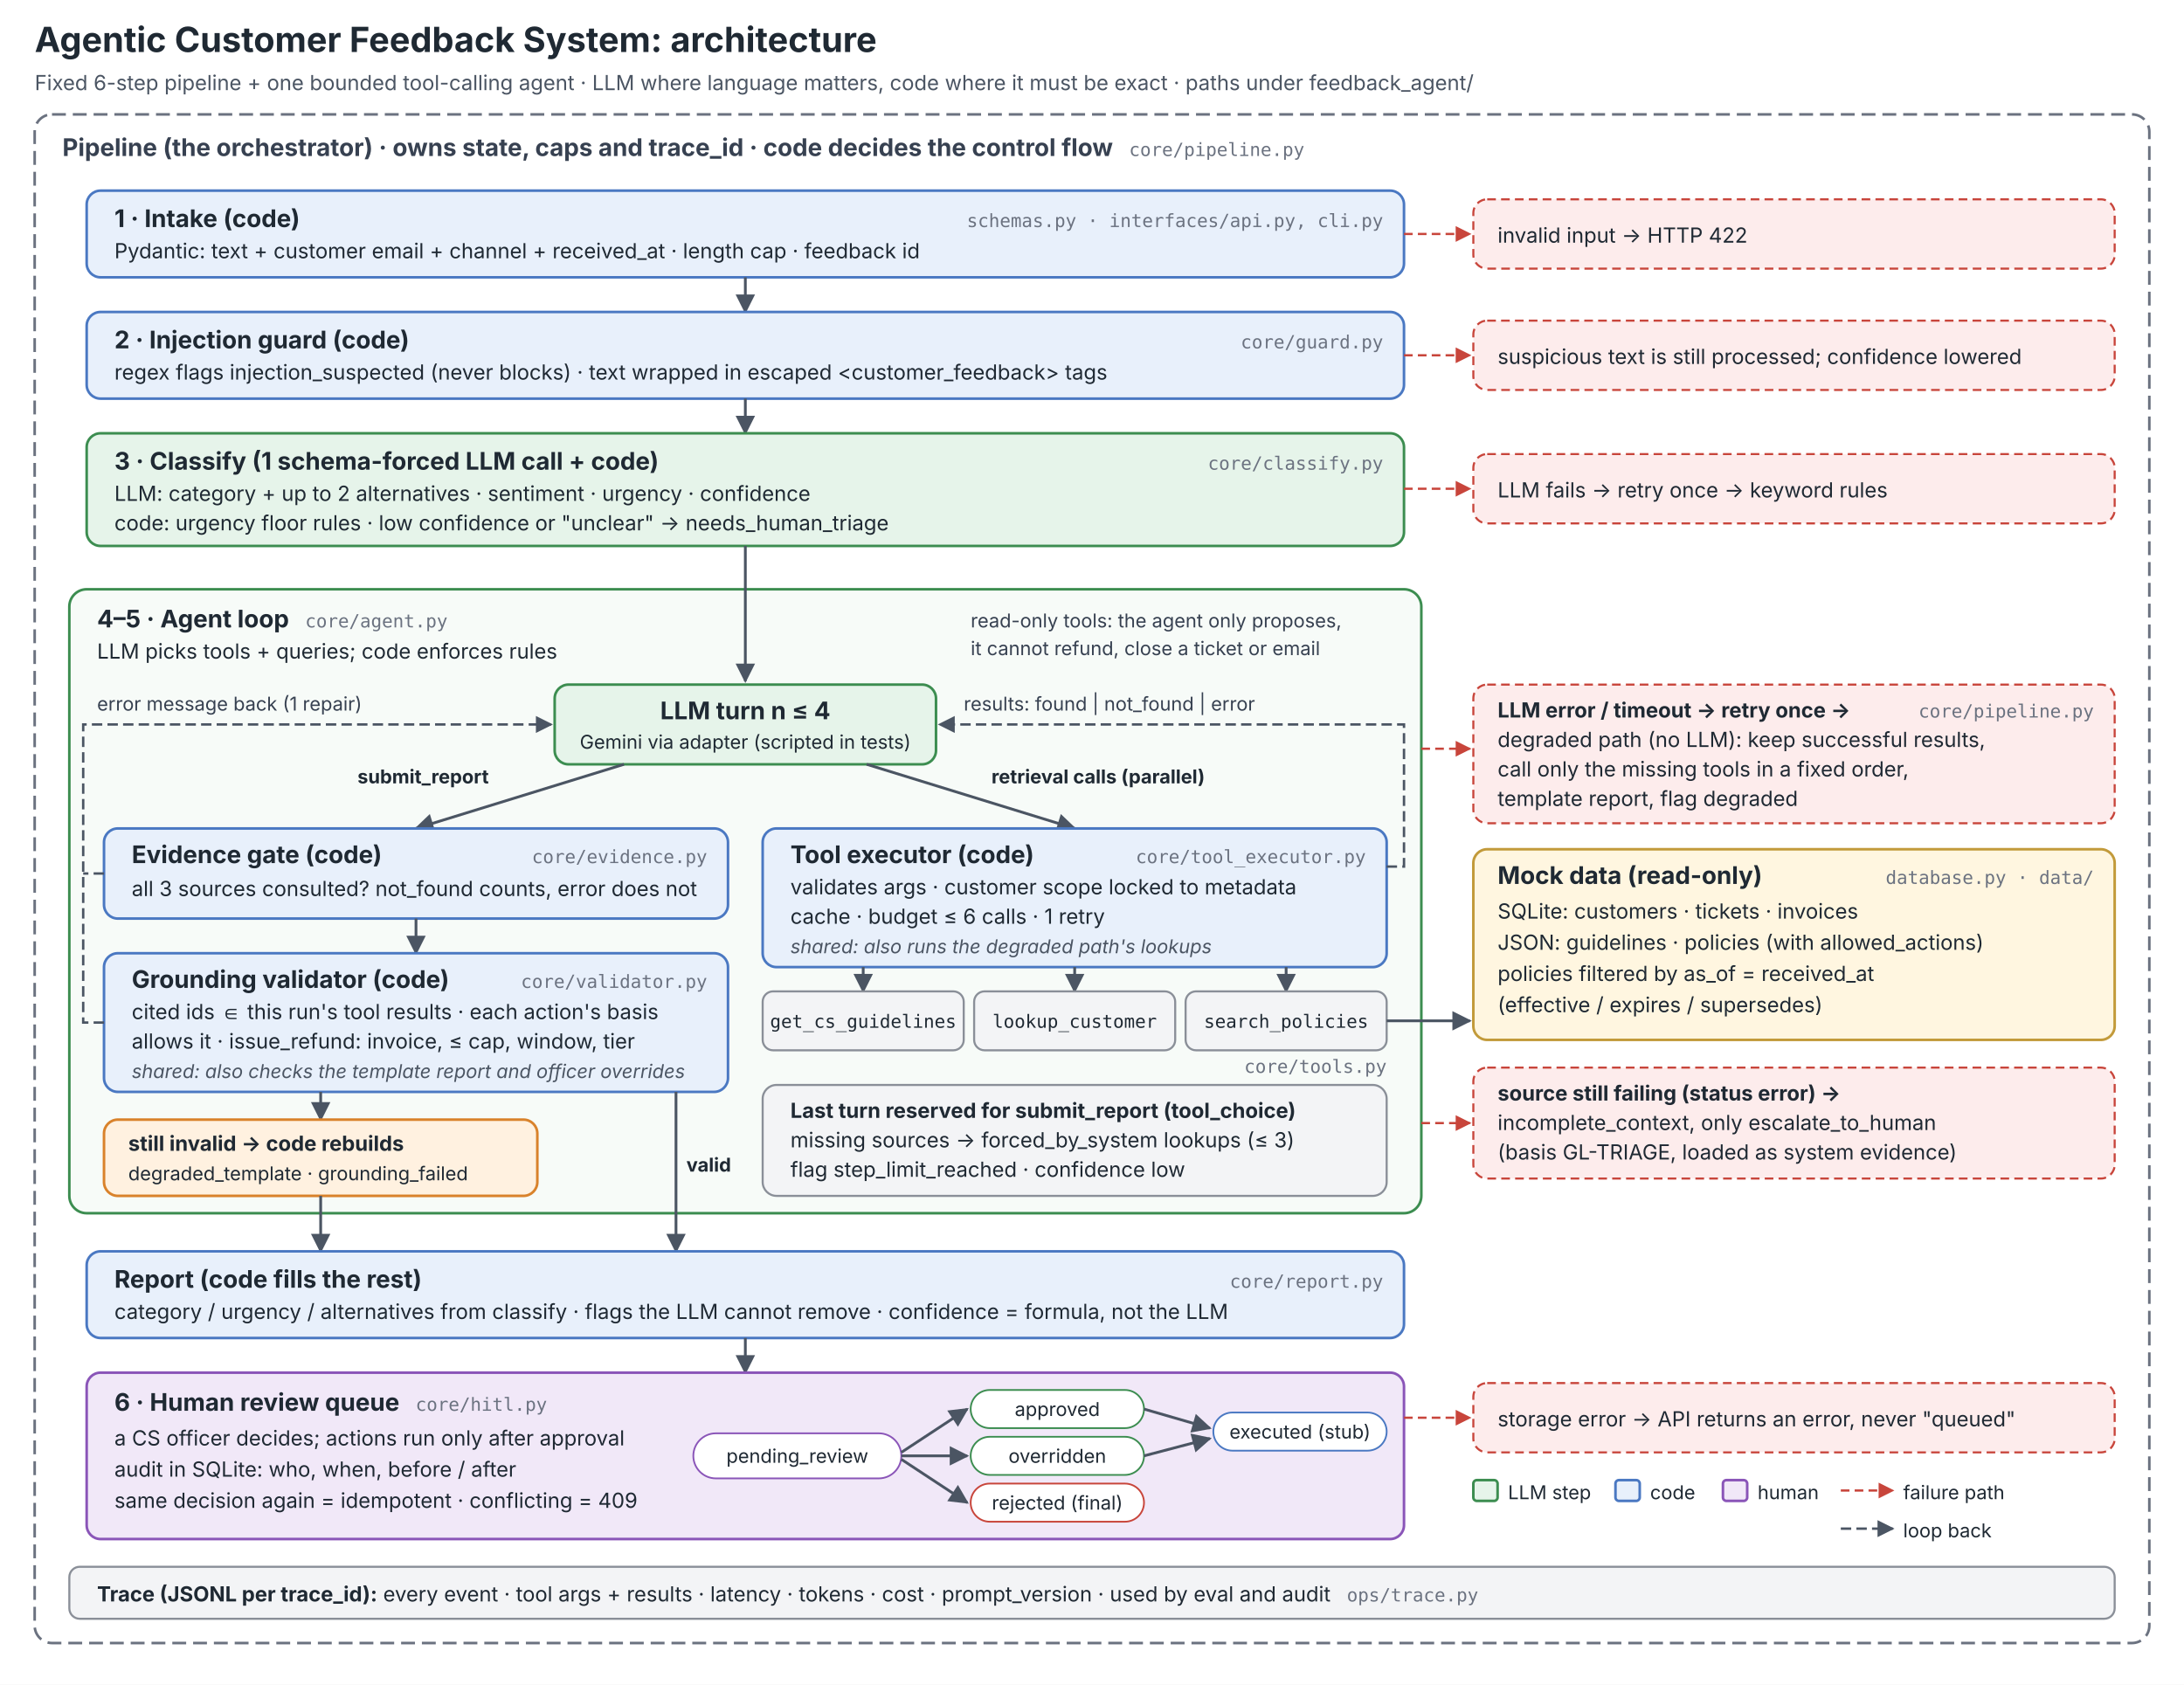
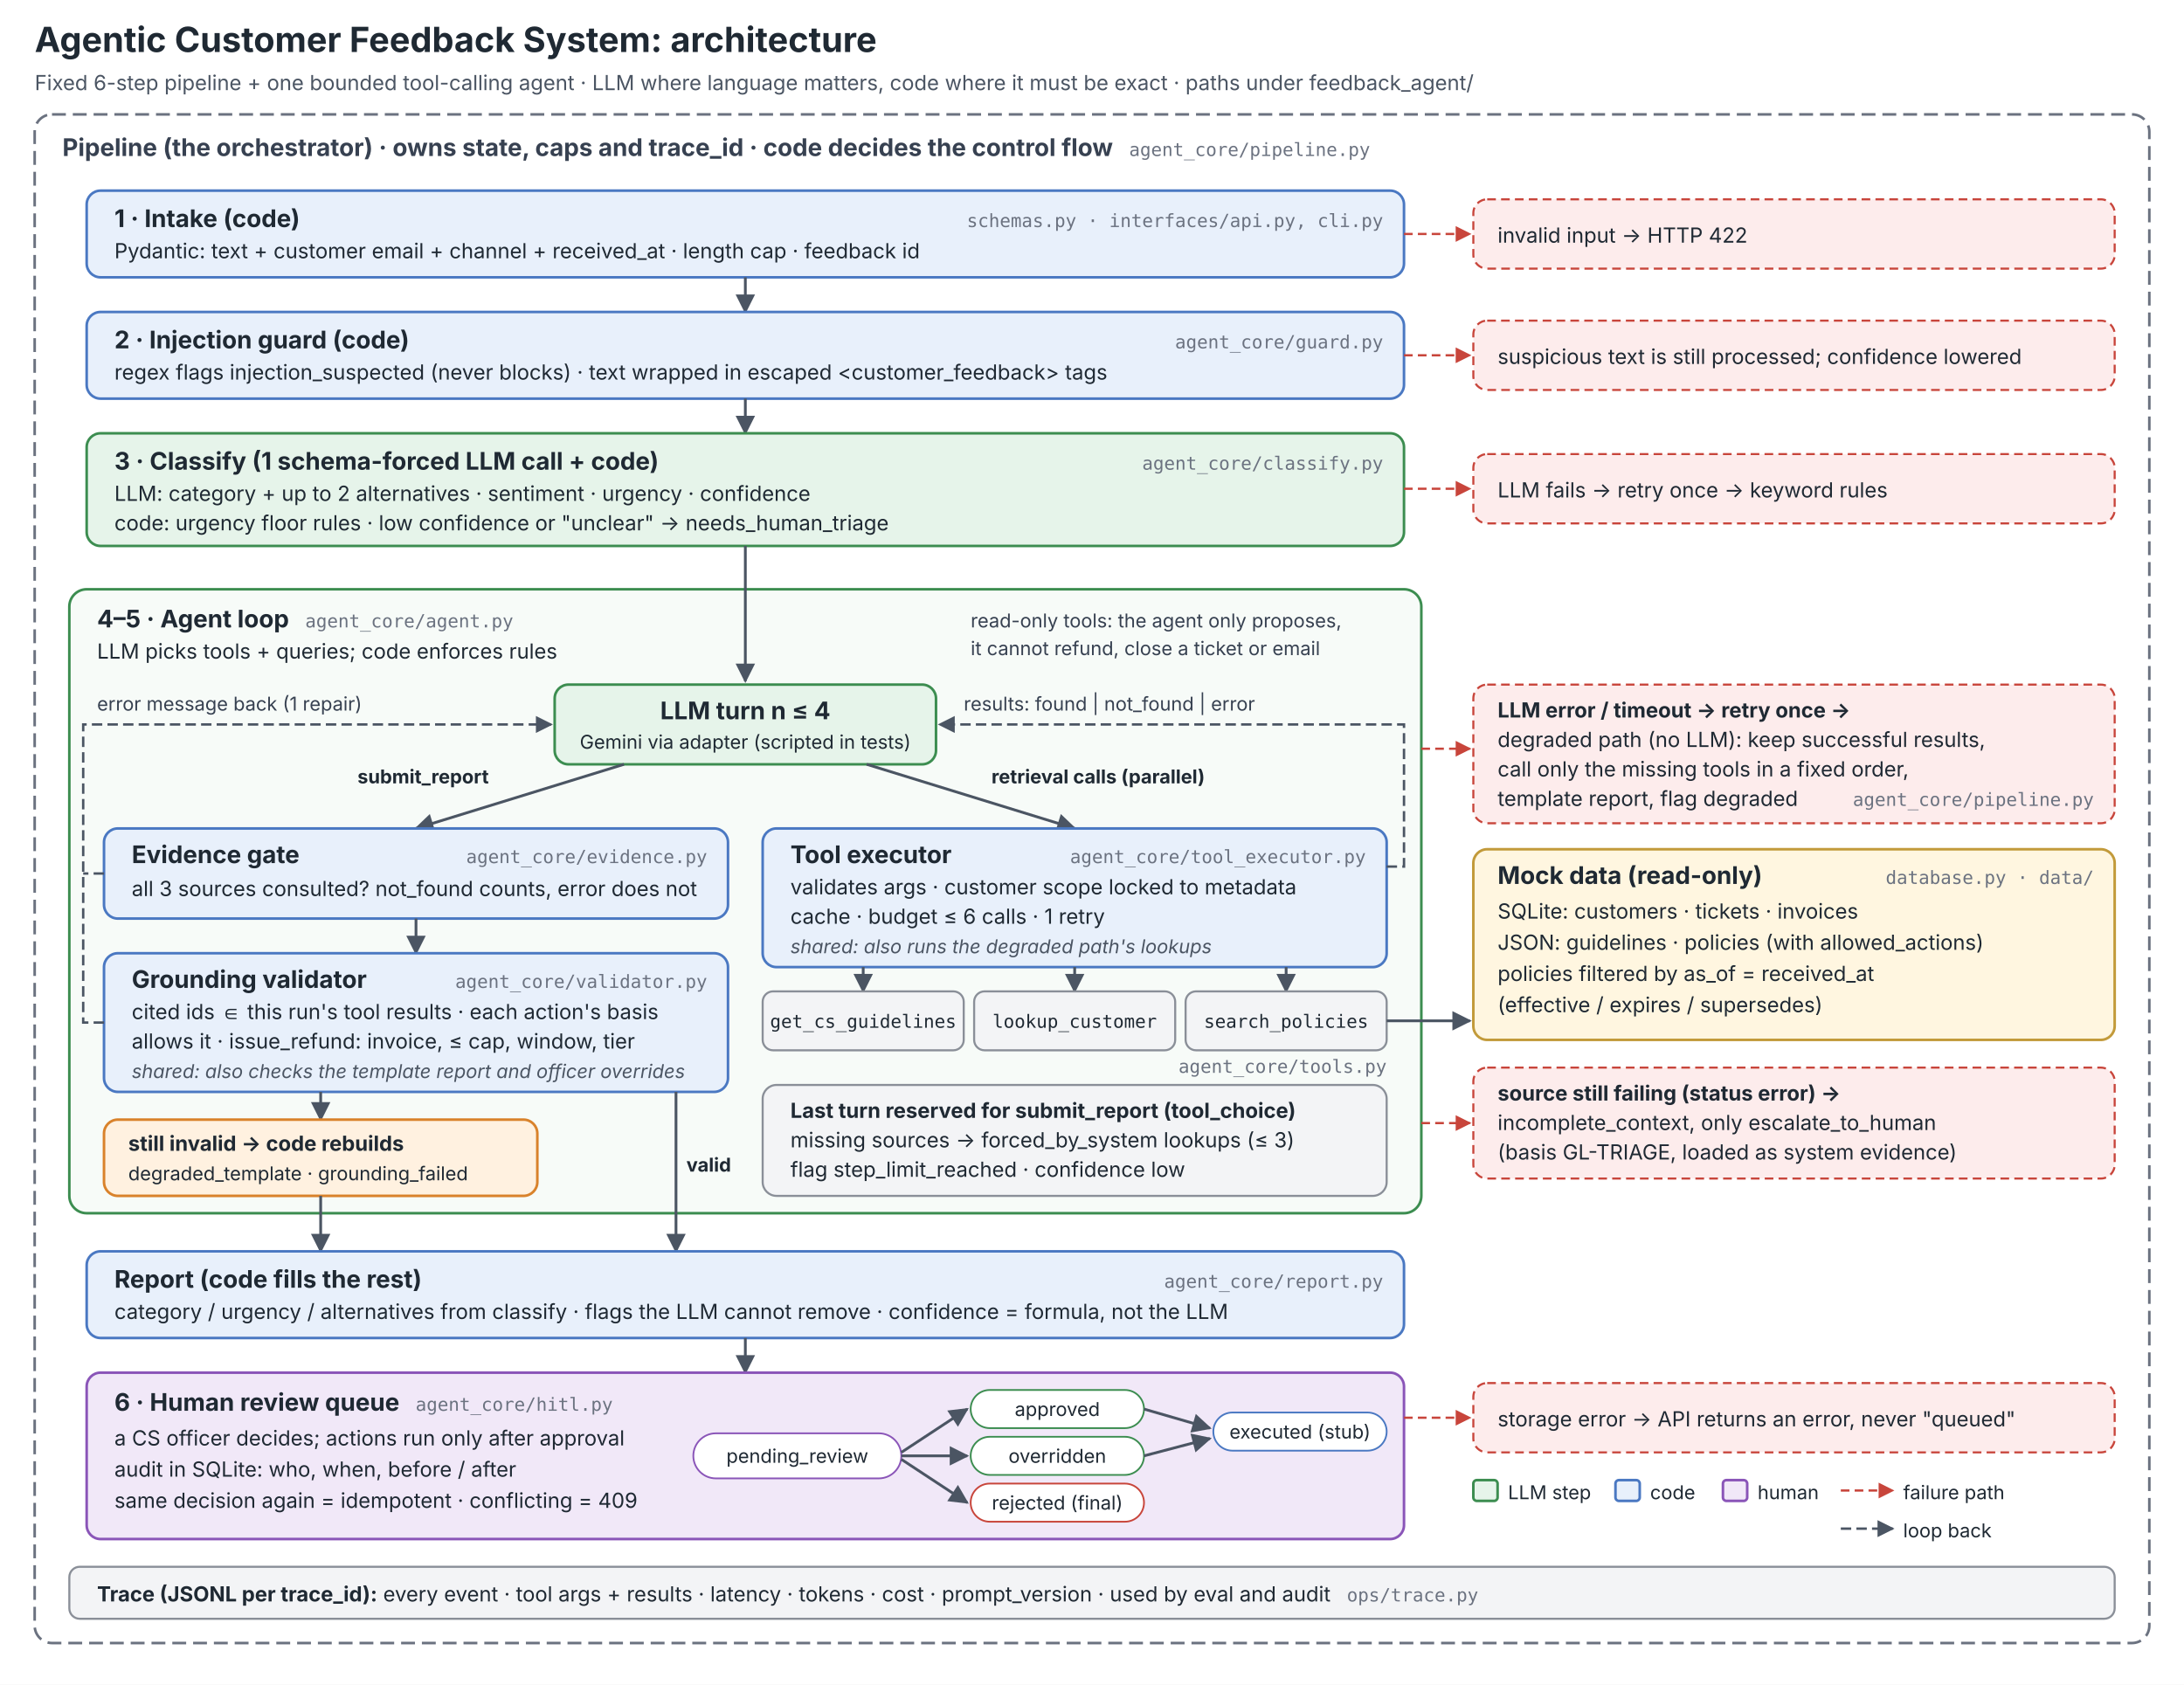
<svg xmlns="http://www.w3.org/2000/svg" width="1260" height="972" viewBox="0 0 1260 972" font-family="Inter, 'Segoe UI', Helvetica, Arial, sans-serif" fill="#1F2933">
  <defs>
    <marker id="arrow" viewBox="0 0 10 10" refX="9" refY="5" markerWidth="7" markerHeight="7" orient="auto-start-reverse">
      <path d="M0,0 L10,5 L0,10 z" fill="#4B5563" />
    </marker>
    <marker id="arrow-red" viewBox="0 0 10 10" refX="9" refY="5" markerWidth="7" markerHeight="7" orient="auto-start-reverse">
      <path d="M0,0 L10,5 L0,10 z" fill="#C8453B" />
    </marker>
    <style>
      .title { font-size: 14px; font-weight: 700; }
      .body { font-size: 12px; }
      .small { font-size: 11px; }
      .note { font-size: 11px; font-style: italic; fill: #4B5563; }
      .file { font-family: 'JetBrains Mono', Consolas, 'DejaVu Sans Mono', monospace; font-size: 10.5px; font-weight: 400; fill: #6B7280; }
      .mono { font-family: 'JetBrains Mono', Consolas, 'DejaVu Sans Mono', monospace; font-size: 10.5px; }
      .code { fill: #E8F0FB; stroke: #4A78C2; stroke-width: 1.5; }
      .llm { fill: #E6F4EA; stroke: #3C8D50; stroke-width: 1.5; }
      .human { fill: #F1E8F8; stroke: #8A55B8; stroke-width: 1.5; }
      .fail { fill: #FDECEC; stroke: #C8453B; stroke-width: 1.2; stroke-dasharray: 5 3; }
      .degraded { fill: #FFF1E0; stroke: #D9822B; stroke-width: 1.5; }
      .neutral { fill: #F3F4F6; stroke: #8A8F98; stroke-width: 1.2; }
      .data { fill: #FFF6E0; stroke: #C29A3A; stroke-width: 1.5; }
      .flow { stroke: #4B5563; stroke-width: 1.6; fill: none; marker-end: url(#arrow); }
      .back { stroke: #4B5563; stroke-width: 1.4; fill: none; stroke-dasharray: 6 3; marker-end: url(#arrow); }
      .rail { stroke: #4B5563; stroke-width: 1.4; fill: none; stroke-dasharray: 6 3; }
      .failflow { stroke: #C8453B; stroke-width: 1.3; fill: none; stroke-dasharray: 5 3; marker-end: url(#arrow-red); }
      .pill-text { font-size: 11px; text-anchor: middle; }
    </style>
  </defs>
  <rect width="1260" height="972" fill="#FFFFFF" />
  <text x="20" y="30" font-size="20" font-weight="700">Agentic Customer Feedback System: architecture</text>
  <text x="20" y="52" class="body" fill="#4B5563">Fixed 6-step pipeline + one bounded tool-calling agent · LLM where language matters, code where it must be exact · paths under feedback_agent/</text>
  <rect x="20" y="66" width="1220" height="882" rx="10" fill="none" stroke="#6B7280" stroke-width="1.5" stroke-dasharray="8 4" />
-   <text x="36" y="90" class="title" fill="#374151">Pipeline (the orchestrator) · owns state, caps and trace_id · code decides the control flow <tspan class="file" dx="6">core/pipeline.py</tspan>
+   <text x="36" y="90" class="title" fill="#374151">Pipeline (the orchestrator) · owns state, caps and trace_id · code decides the control flow <tspan class="file" dx="6">agent_core/pipeline.py</tspan>
  </text>
  <rect x="50" y="110" width="760" height="50" rx="8" class="code" />
  <text x="66" y="131" class="title">1 · Intake (code)</text>
  <text x="798" y="131" class="file" text-anchor="end">schemas.py · interfaces/api.py, cli.py</text>
  <text x="66" y="149" class="body">Pydantic: text + customer email + channel + received_at · length cap · feedback id</text>
  <line x1="430" y1="160" x2="430" y2="180" class="flow" />
  <rect x="50" y="180" width="760" height="50" rx="8" class="code" />
  <text x="66" y="201" class="title">2 · Injection guard (code)</text>
-   <text x="798" y="201" class="file" text-anchor="end">core/guard.py</text>
+   <text x="798" y="201" class="file" text-anchor="end">agent_core/guard.py</text>
  <text x="66" y="219" class="body">regex flags injection_suspected (never blocks) · text wrapped in escaped &lt;customer_feedback&gt; tags</text>
  <line x1="430" y1="230" x2="430" y2="250" class="flow" />
  <rect x="50" y="250" width="760" height="65" rx="8" class="llm" />
  <text x="66" y="271" class="title">3 · Classify (1 schema-forced LLM call + code)</text>
-   <text x="798" y="271" class="file" text-anchor="end">core/classify.py</text>
+   <text x="798" y="271" class="file" text-anchor="end">agent_core/classify.py</text>
  <text x="66" y="289" class="body">LLM: category + up to 2 alternatives · sentiment · urgency · confidence</text>
  <text x="66" y="306" class="body">code: urgency floor rules · low confidence or "unclear" → needs_human_triage</text>
  <rect x="40" y="340" width="780" height="360" rx="10" fill="#F7FBF8" stroke="#3C8D50" stroke-width="1.5" />
  <line x1="430" y1="315" x2="430" y2="393" class="flow" />
-   <text x="56" y="362" class="title">4–5 · Agent loop <tspan class="file" dx="6">core/agent.py</tspan>
+   <text x="56" y="362" class="title">4–5 · Agent loop <tspan class="file" dx="6">agent_core/agent.py</tspan>
  </text>
  <text x="56" y="380" class="body">LLM picks tools + queries; code enforces rules</text>
  <text x="560" y="362" class="small" fill="#374151">read-only tools: the agent only proposes,</text>
  <text x="560" y="378" class="small" fill="#374151">it cannot refund, close a ticket or email</text>
  <rect x="320" y="395" width="220" height="46" rx="8" class="llm" />
  <text x="430" y="415" class="title" text-anchor="middle">LLM turn n ≤ 4</text>
  <text x="430" y="432" class="small" text-anchor="middle">Gemini via adapter (scripted in tests)</text>
  <line x1="360" y1="441" x2="240" y2="478" class="flow" />
  <text x="282" y="452" class="small" text-anchor="end" font-weight="700">submit_report</text>
  <line x1="500" y1="441" x2="620" y2="478" class="flow" />
  <text x="572" y="452" class="small" font-weight="700">retrieval calls (parallel)</text>
  <rect x="60" y="478" width="360" height="52" rx="8" class="code" />
-   <text x="76" y="498" class="title">Evidence gate (code)</text>
-   <text x="408" y="498" class="file" text-anchor="end">core/evidence.py</text>
+   <text x="76" y="498" class="title">Evidence gate</text>
+   <text x="408" y="498" class="file" text-anchor="end">agent_core/evidence.py</text>
  <text x="76" y="517" class="body">all 3 sources consulted? not_found counts, error does not</text>
  <line x1="240" y1="530" x2="240" y2="550" class="flow" />
  <rect x="60" y="550" width="360" height="80" rx="8" class="code" />
-   <text x="76" y="570" class="title">Grounding validator (code)</text>
-   <text x="408" y="570" class="file" text-anchor="end">core/validator.py</text>
+   <text x="76" y="570" class="title">Grounding validator</text>
+   <text x="408" y="570" class="file" text-anchor="end">agent_core/validator.py</text>
  <text x="76" y="588" class="body">cited ids ∈ this run's tool results · each action's basis</text>
  <text x="76" y="605" class="body">allows it · issue_refund: invoice, ≤ cap, window, tier</text>
  <text x="76" y="622" class="note">shared: also checks the template report and officer overrides</text>
  <path d="M60,504 H48" class="rail" />
  <path d="M60,590 H48 V418 H318" class="back" />
  <text x="56" y="410" class="small" fill="#374151">error message back (1 repair)</text>
  <line x1="185" y1="630" x2="185" y2="646" class="flow" />
  <rect x="60" y="646" width="250" height="44" rx="8" class="degraded" />
  <text x="74" y="664" class="body" font-weight="700">still invalid → code rebuilds</text>
  <text x="74" y="681" class="small">degraded_template · grounding_failed</text>
  <line x1="185" y1="690" x2="185" y2="722" class="flow" />
  <line x1="390" y1="630" x2="390" y2="722" class="flow" />
  <text x="396" y="676" class="small" font-weight="700">valid</text>
  <rect x="440" y="478" width="360" height="80" rx="8" class="code" />
-   <text x="456" y="498" class="title">Tool executor (code)</text>
-   <text x="788" y="498" class="file" text-anchor="end">core/tool_executor.py</text>
+   <text x="456" y="498" class="title">Tool executor</text>
+   <text x="788" y="498" class="file" text-anchor="end">agent_core/tool_executor.py</text>
  <text x="456" y="516" class="body">validates args · customer scope locked to metadata</text>
  <text x="456" y="533" class="body">cache · budget ≤ 6 calls · 1 retry</text>
  <text x="456" y="550" class="note">shared: also runs the degraded path's lookups</text>
  <line x1="498" y1="558" x2="498" y2="572" class="flow" />
  <line x1="620" y1="558" x2="620" y2="572" class="flow" />
  <line x1="742" y1="558" x2="742" y2="572" class="flow" />
  <rect x="440" y="572" width="116" height="34" rx="6" class="neutral" />
  <text x="498" y="593" class="mono" text-anchor="middle">get_cs_guidelines</text>
  <rect x="562" y="572" width="116" height="34" rx="6" class="neutral" />
  <text x="620" y="593" class="mono" text-anchor="middle">lookup_customer</text>
  <rect x="684" y="572" width="116" height="34" rx="6" class="neutral" />
  <text x="742" y="593" class="mono" text-anchor="middle">search_policies</text>
-   <text x="800" y="619" class="file" text-anchor="end">core/tools.py</text>
+   <text x="800" y="619" class="file" text-anchor="end">agent_core/tools.py</text>
  <path d="M800,500 H810 V418 H542" class="back" />
  <text x="556" y="410" class="small" fill="#374151">results: found | not_found | error</text>
  <rect x="440" y="626" width="360" height="64" rx="8" class="neutral" />
  <text x="456" y="645" class="body" font-weight="700">Last turn reserved for submit_report (tool_choice)</text>
  <text x="456" y="662" class="body">missing sources → forced_by_system lookups (≤ 3)</text>
  <text x="456" y="679" class="body">flag step_limit_reached · confidence low</text>
  <rect x="50" y="722" width="760" height="50" rx="8" class="code" />
  <text x="66" y="743" class="title">Report (code fills the rest)</text>
-   <text x="798" y="743" class="file" text-anchor="end">core/report.py</text>
+   <text x="798" y="743" class="file" text-anchor="end">agent_core/report.py</text>
  <text x="66" y="761" class="body">category / urgency / alternatives from classify · flags the LLM cannot remove · confidence = formula, not the LLM</text>
  <line x1="430" y1="772" x2="430" y2="792" class="flow" />
  <rect x="50" y="792" width="760" height="96" rx="8" class="human" />
-   <text x="66" y="814" class="title">6 · Human review queue <tspan class="file" dx="6">core/hitl.py</tspan>
+   <text x="66" y="814" class="title">6 · Human review queue <tspan class="file" dx="6">agent_core/hitl.py</tspan>
  </text>
  <text x="66" y="834" class="body">a CS officer decides; actions run only after approval</text>
  <text x="66" y="852" class="body">audit in SQLite: who, when, before / after</text>
  <text x="66" y="870" class="body">same decision again = idempotent · conflicting = 409</text>
  <rect x="400" y="827" width="120" height="26" rx="13" fill="#FFFFFF" stroke="#8A55B8" />
  <text x="460" y="844" class="pill-text">pending_review</text>
  <rect x="560" y="802" width="100" height="22" rx="11" fill="#FFFFFF" stroke="#3C8D50" />
  <text x="610" y="817" class="pill-text">approved</text>
  <rect x="560" y="829" width="100" height="22" rx="11" fill="#FFFFFF" stroke="#3C8D50" />
  <text x="610" y="844" class="pill-text">overridden</text>
  <rect x="560" y="856" width="100" height="22" rx="11" fill="#FFFFFF" stroke="#C8453B" />
  <text x="610" y="871" class="pill-text">rejected (final)</text>
  <rect x="700" y="815" width="100" height="22" rx="11" fill="#FFFFFF" stroke="#4A78C2" />
  <text x="750" y="830" class="pill-text">executed (stub)</text>
  <line x1="520" y1="838" x2="558" y2="813" class="flow" />
  <line x1="520" y1="840" x2="558" y2="840" class="flow" />
  <line x1="520" y1="842" x2="558" y2="867" class="flow" />
  <line x1="660" y1="813" x2="698" y2="824" class="flow" />
  <line x1="660" y1="840" x2="698" y2="830" class="flow" />
  <rect x="40" y="904" width="1180" height="30" rx="6" class="neutral" />
  <text x="56" y="924" class="body">
    <tspan font-weight="700">Trace (JSONL per trace_id):</tspan> every event · tool args + results · latency · tokens · cost · prompt_version · used by eval and audit <tspan class="file" dx="6">ops/trace.py</tspan>
  </text>
  <line x1="810" y1="135" x2="848" y2="135" class="failflow" />
  <rect x="850" y="115" width="370" height="40" rx="8" class="fail" />
  <text x="864" y="140" class="body">invalid input → HTTP 422</text>
  <line x1="810" y1="205" x2="848" y2="205" class="failflow" />
  <rect x="850" y="185" width="370" height="40" rx="8" class="fail" />
  <text x="864" y="210" class="body">suspicious text is still processed; confidence lowered</text>
  <line x1="810" y1="282" x2="848" y2="282" class="failflow" />
  <rect x="850" y="262" width="370" height="40" rx="8" class="fail" />
  <text x="864" y="287" class="body">LLM fails → retry once → keyword rules</text>
  <line x1="820" y1="432" x2="848" y2="432" class="failflow" />
  <rect x="850" y="395" width="370" height="80" rx="8" class="fail" />
  <text x="864" y="414" class="body" font-weight="700">LLM error / timeout → retry once →</text>
-   <text x="1208" y="414" class="file" text-anchor="end">core/pipeline.py</text>
+   <text x="1208" y="465" class="file" text-anchor="end">agent_core/pipeline.py</text>
  <text x="864" y="431" class="body">degraded path (no LLM): keep successful results,</text>
  <text x="864" y="448" class="body">call only the missing tools in a fixed order,</text>
  <text x="864" y="465" class="body">template report, flag degraded</text>
  <line x1="800" y1="589" x2="848" y2="589" class="flow" />
  <rect x="850" y="490" width="370" height="110" rx="8" class="data" />
  <text x="864" y="510" class="title">Mock data (read-only)</text>
  <text x="1208" y="510" class="file" text-anchor="end">database.py · data/</text>
  <text x="864" y="530" class="body">SQLite: customers · tickets · invoices</text>
  <text x="864" y="548" class="body">JSON: guidelines · policies (with allowed_actions)</text>
  <text x="864" y="566" class="body">policies filtered by as_of = received_at</text>
  <text x="864" y="584" class="body">(effective / expires / supersedes)</text>
  <line x1="820" y1="648" x2="848" y2="648" class="failflow" />
  <rect x="850" y="616" width="370" height="64" rx="8" class="fail" />
  <text x="864" y="635" class="body" font-weight="700">source still failing (status error) →</text>
  <text x="864" y="652" class="body">incomplete_context, only escalate_to_human</text>
  <text x="864" y="669" class="body">(basis GL-TRIAGE, loaded as system evidence)</text>
  <line x1="810" y1="818" x2="848" y2="818" class="failflow" />
  <rect x="850" y="798" width="370" height="40" rx="8" class="fail" />
  <text x="864" y="823" class="body">storage error → API returns an error, never "queued"</text>
  <rect x="850" y="854" width="14" height="12" rx="2" class="llm" />
  <text x="870" y="865" class="small">LLM step</text>
  <rect x="932" y="854" width="14" height="12" rx="2" class="code" />
  <text x="952" y="865" class="small">code</text>
  <rect x="994" y="854" width="14" height="12" rx="2" class="human" />
  <text x="1014" y="865" class="small">human</text>
  <line x1="1062" y1="860" x2="1092" y2="860" class="failflow" />
  <text x="1098" y="865" class="small">failure path</text>
  <line x1="1062" y1="882" x2="1092" y2="882" class="back" />
  <text x="1098" y="887" class="small">loop back</text>
</svg>
